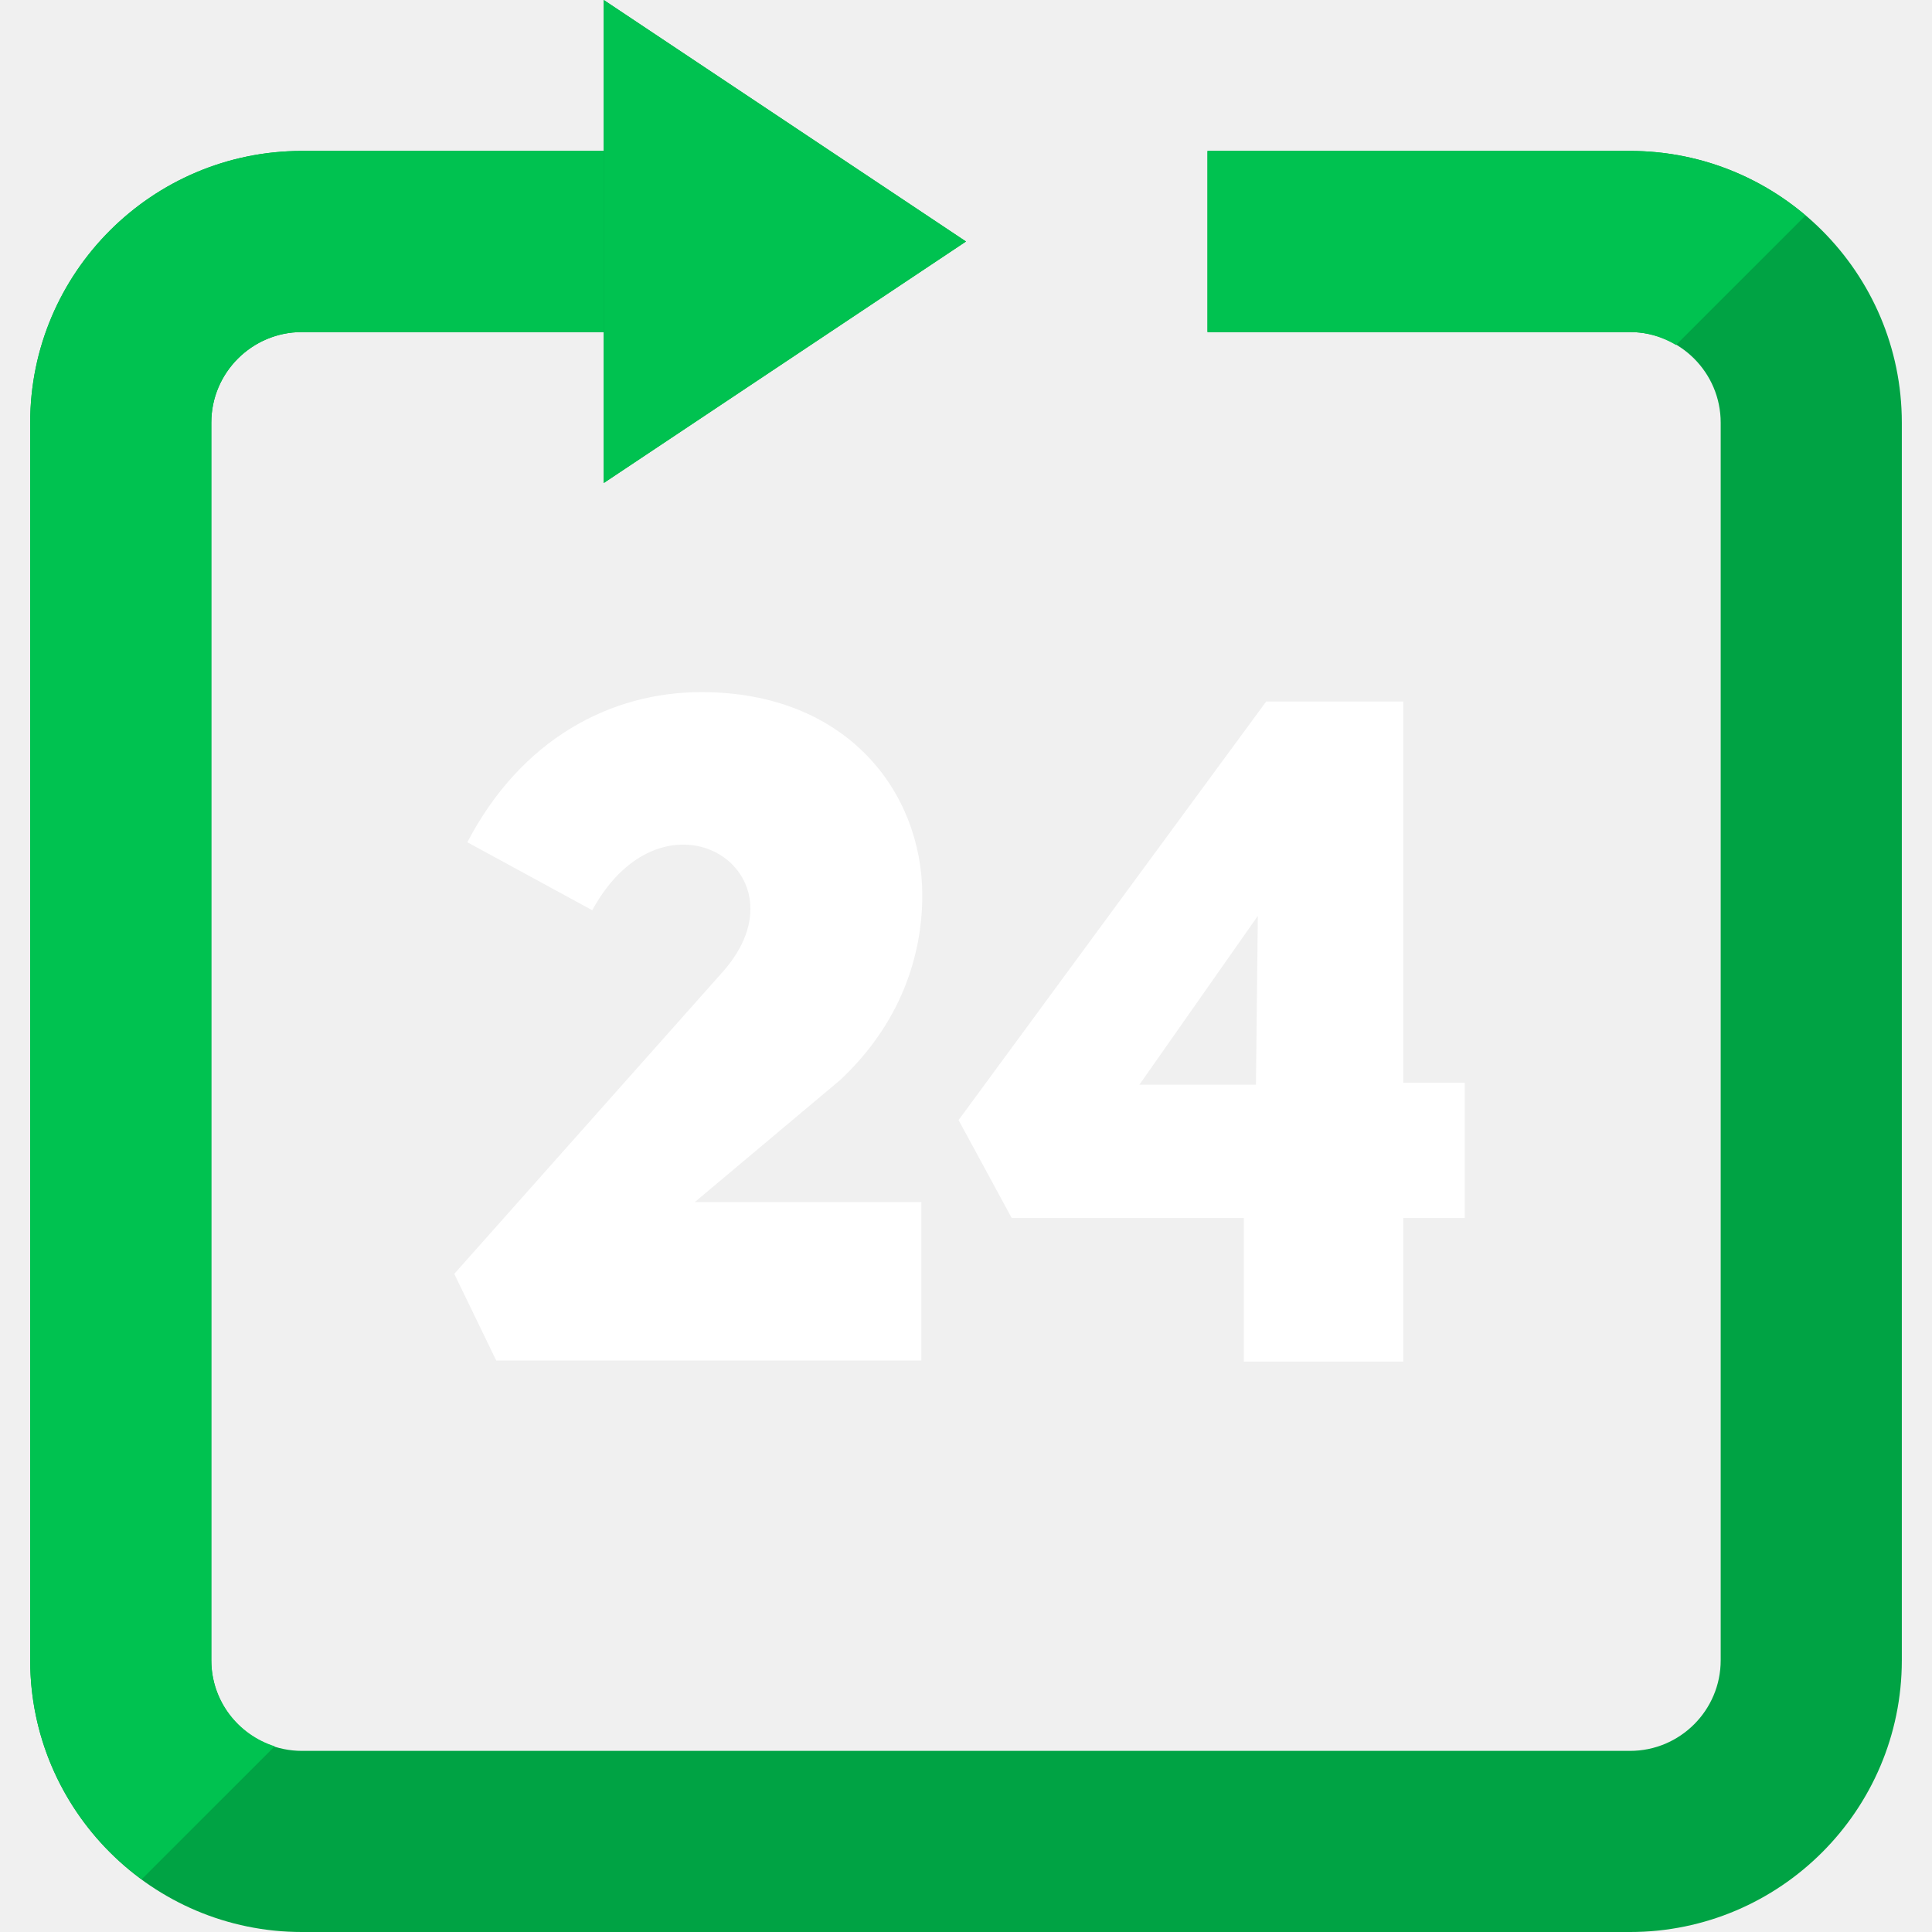
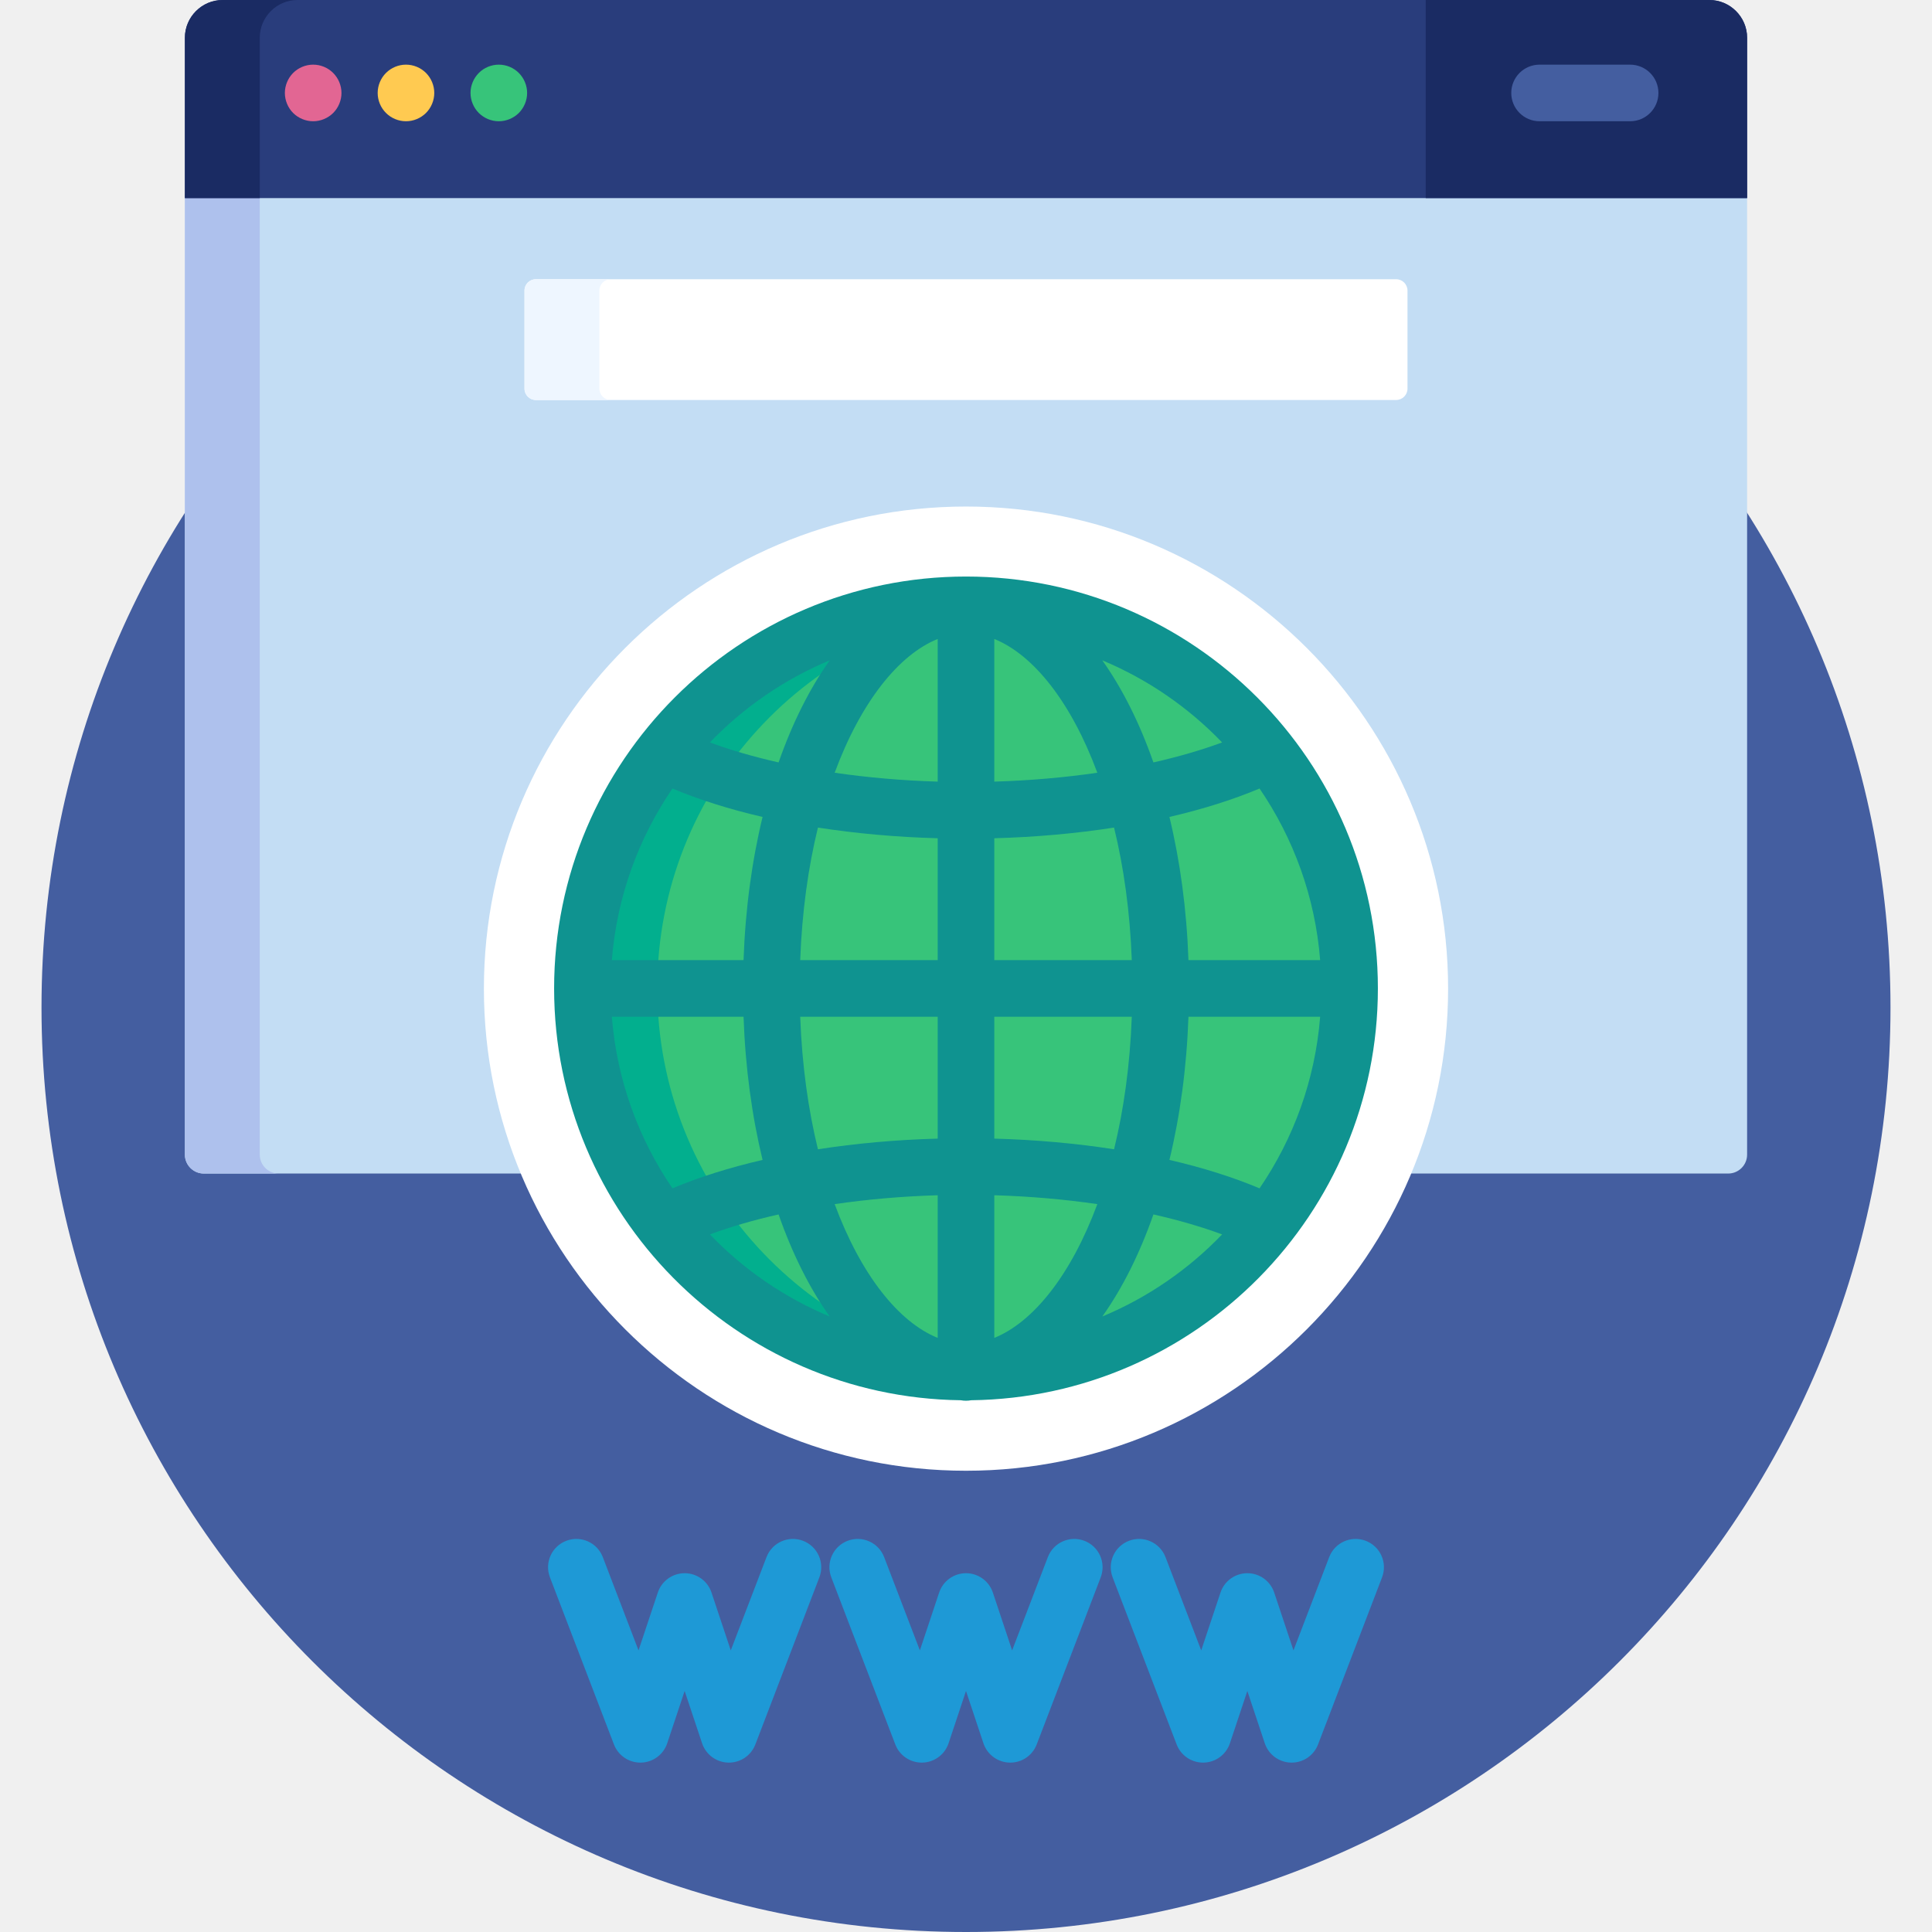
- <svg xmlns="http://www.w3.org/2000/svg" version="1.1" id="Layer_1" x="0px" y="0px" viewBox="0 0 481.882 481.882" style="enable-background:new 0 0 481.882 481.882;" xml:space="preserve">
-   <path style="fill:#00A344;" d="M406.588,37.647H301.176v45.176h105.412c12.454,0,22.588,10.135,22.588,22.588v308.706  c0,12.454-10.135,22.588-22.588,22.588H75.294c-12.454,0-22.588-10.135-22.588-22.588V105.412c0-12.454,10.135-22.588,22.588-22.588  h75.294v37.647l90.353-60.235L150.588,0v37.647H75.294c-37.368,0-67.765,30.396-67.765,67.765v308.706  c0,37.368,30.396,67.765,67.765,67.765h331.294c37.368,0,67.765-30.396,67.765-67.765V105.412  C474.353,68.043,443.957,37.647,406.588,37.647z" />
+ <svg xmlns="http://www.w3.org/2000/svg" version="1.1" id="Capa_1" x="0px" y="0px" viewBox="0 0 512 512" style="enable-background:new 0 0 512 512;" xml:space="preserve">
+   <circle style="fill:#445EA0;" cx="256" cy="267" r="245" />
+   <path style="fill:#C3DDF4;" d="M49,51.5V306c0,2.75,2.25,5,5,5h85.095c-6.345-15.082-9.857-31.639-9.857-49  c0-69.898,56.865-126.763,126.762-126.763S382.762,192.102,382.762,262c0,17.361-3.512,33.918-9.857,49H458c2.75,0,5-2.25,5-5V51.5  H49z" />
+   <path style="fill:#AEC1ED;" d="M68.842,306V51.5H49V306c0,2.75,2.25,5,5,5h19.842C71.092,311,68.842,308.75,68.842,306z" />
+   <path style="fill:#FFFFFF;" d="M256,389.763c-70.449,0-127.762-57.314-127.762-127.763S185.551,134.237,256,134.237  S383.762,191.552,383.762,262S326.449,389.763,256,389.763z" />
+   <path style="fill:#293D7C;" d="M453,0H59c-5.5,0-10,4.5-10,10v42.5h414V10C463,4.5,458.5,0,453,0z" />
  <g>
-     <path style="fill:#00C250;" d="M52.706,414.118V105.412c0-12.454,10.135-22.588,22.588-22.588h75.294V37.647H75.294   c-37.368,0-67.765,30.396-67.765,67.765v308.706c0,22.43,10.985,42.263,27.814,54.611l33.175-33.167   C59.384,432.655,52.706,424.2,52.706,414.118z" />
-     <path style="fill:#00C250;" d="M406.588,37.647H301.176v45.176h105.412c4.194,0,8.072,1.22,11.445,3.223l32.309-32.301   C438.513,43.723,423.258,37.647,406.588,37.647z" />
-     <polygon style="fill:#00C250;" points="150.588,0 150.588,120.471 240.941,60.235  " />
+     <path style="fill:#1A2B63;" d="M78.842,0H59c-5.5,0-10,4.5-10,10v42.5h19.842V10C68.842,4.5,73.342,0,78.842,0z" />
+     <path style="fill:#1A2B63;" d="M453,0h-75.169v52.5H463V10C463,4.5,458.5,0,453,0z" />
  </g>
+   <circle style="fill:#37C47A;" cx="256" cy="261.94" r="101.65" />
+   <path style="fill:#02AF8E;" d="M174.188,261.944c0-52.796,40.248-96.185,91.732-101.173c-3.265-0.316-6.574-0.482-9.921-0.482  c-56.141,0-101.653,45.512-101.653,101.655c0,56.144,45.513,101.654,101.653,101.654c3.348,0,6.657-0.167,9.921-0.483  C214.436,358.129,174.188,314.74,174.188,261.944z" />
+   <path style="fill:#0F9390;" d="M365.154,261.944c0-60.188-48.967-109.155-109.155-109.155s-109.153,48.967-109.153,109.155  c0,59.732,48.229,108.403,107.791,109.137c0.442,0.081,0.896,0.13,1.362,0.13s0.92-0.049,1.362-0.13  C316.924,370.348,365.154,321.676,365.154,261.944z M162.145,269.444h34.903c0.475,13.526,2.225,26.308,5.04,37.945  c-8.745,2.025-16.79,4.55-23.882,7.532C169.215,301.762,163.473,286.215,162.145,269.444z M178.206,208.965  c7.092,2.982,15.137,5.509,23.881,7.533c-2.815,11.639-4.565,24.42-5.04,37.946h-34.903  C163.473,237.673,169.215,222.126,178.206,208.965z M349.855,254.444h-34.903c-0.475-13.526-2.225-26.308-5.04-37.946  c8.744-2.024,16.789-4.551,23.881-7.533C342.785,222.125,348.527,237.673,349.855,254.444z M299.936,254.444h-36.437v-32.3  c11.012-0.302,21.693-1.264,31.738-2.828C297.8,229.778,299.463,241.581,299.936,254.444z M263.499,207.137v-37.803  c10.347,4.172,20.371,16.725,27.305,35.45C282.103,206.055,272.904,206.856,263.499,207.137z M248.499,169.333v37.804  c-9.404-0.28-18.604-1.082-27.304-2.353C228.129,186.057,238.152,173.505,248.499,169.333z M248.499,222.145v32.3h-36.435  c0.473-12.863,2.135-24.666,4.699-35.128C226.807,220.881,237.488,221.843,248.499,222.145z M212.064,269.444h36.435v32.3  c-11.012,0.302-21.692,1.264-31.736,2.828C214.199,294.109,212.537,282.308,212.064,269.444z M248.499,316.752v37.803  c-10.347-4.172-20.37-16.724-27.304-35.45C229.895,317.834,239.095,317.032,248.499,316.752z M263.499,354.554v-37.802  c9.405,0.28,18.604,1.082,27.305,2.352C283.87,337.83,273.846,350.381,263.499,354.554z M263.499,301.744v-32.3h36.437  c-0.473,12.863-2.136,24.665-4.699,35.128C285.192,303.008,274.511,302.046,263.499,301.744z M314.953,269.444h34.903  c-1.328,16.771-7.07,32.317-16.062,45.478c-7.091-2.982-15.137-5.508-23.882-7.532C312.728,295.752,314.478,282.971,314.953,269.444  z M323.87,196.754c-5.503,2.038-11.627,3.811-18.204,5.294c-3.641-10.417-8.222-19.559-13.54-27.048  C304.172,180.024,314.959,187.48,323.87,196.754z M219.872,175.001c-5.318,7.489-9.898,16.63-13.539,27.046  c-6.576-1.482-12.7-3.256-18.203-5.293C197.04,187.48,207.826,180.025,219.872,175.001z M188.128,327.133  c5.503-2.037,11.628-3.811,18.205-5.293c3.641,10.417,8.221,19.559,13.539,27.047C207.826,343.863,197.039,336.407,188.128,327.133z   M292.125,348.888c5.319-7.489,9.899-16.631,13.541-27.048c6.577,1.482,12.701,3.256,18.204,5.294  C314.96,336.407,304.172,343.863,292.125,348.888z" />
  <g>
-     <path style="fill:#FFFFFF;" d="M116.563,210.071c13.485-25.811,35.81-37.444,58.36-37.444c36.277,0,55.115,24.885,55.115,50.696   c0,15.345-5.579,32.09-20.465,46.042l-36.269,30.456h56.501v39.529H123.776l-10.473-21.624l66.974-75.339   c22.091-24.885-14.411-48.602-32.557-15.352L116.563,210.071z" />
-     <path style="fill:#FFFFFF;" d="M365.35,303.797h-15.352v35.81h-39.763v-35.81h-57.894l-13.252-24.425l76.732-104.41h34.176v95.112   h15.352L365.35,303.797L365.35,303.797z M313.261,270.547l0.467-42.104l-29.538,42.104H313.261z" />
+     <path style="fill:#1E99D6;" d="M169.705,467.11c-3.101,0-5.89-1.911-7.003-4.817l-16.961-44.277   c-1.481-3.868,0.453-8.205,4.321-9.686c3.869-1.479,8.205,0.454,9.687,4.321l9.468,24.716l5.109-15.323   c1.021-3.063,3.887-5.128,7.115-5.128l0,0c3.228,0,6.094,2.065,7.115,5.128l5.108,15.323l9.468-24.716   c1.482-3.868,5.819-5.801,9.687-4.321c3.868,1.482,5.802,5.819,4.321,9.686l-16.962,44.277c-1.133,2.959-3.994,4.888-7.169,4.815   c-3.167-0.069-5.948-2.121-6.95-5.126l-4.619-13.854l-4.619,13.854c-1.001,3.005-3.783,5.057-6.95,5.126   C169.816,467.109,169.76,467.11,169.705,467.11z" />
+     <path style="fill:#1E99D6;" d="M244.265,467.11c-3.101,0-5.89-1.911-7.003-4.817l-16.961-44.277   c-1.481-3.868,0.453-8.205,4.321-9.686c3.868-1.479,8.205,0.454,9.687,4.321l9.468,24.716l5.109-15.323   c1.021-3.063,3.887-5.128,7.115-5.128l0,0c3.228,0,6.094,2.065,7.115,5.128l5.108,15.323l9.468-24.716   c1.482-3.868,5.82-5.801,9.687-4.321c3.868,1.482,5.802,5.819,4.321,9.686l-16.962,44.277c-1.133,2.959-3.988,4.888-7.169,4.815   c-3.167-0.069-5.948-2.121-6.95-5.126L256,448.128l-4.619,13.854c-1.001,3.005-3.783,5.057-6.95,5.126   C244.376,467.109,244.32,467.11,244.265,467.11z" />
+     <path style="fill:#1E99D6;" d="M318.824,467.11c-3.101,0-5.89-1.911-7.003-4.817l-16.961-44.277   c-1.482-3.868,0.453-8.205,4.321-9.686c3.868-1.479,8.204,0.454,9.687,4.321l9.468,24.716l5.109-15.323   c1.021-3.063,3.887-5.128,7.115-5.128l0,0c3.228,0,6.094,2.065,7.115,5.128l5.108,15.323l9.468-24.716   c1.482-3.868,5.819-5.801,9.687-4.321c3.868,1.482,5.802,5.819,4.321,9.686l-16.962,44.277c-1.133,2.959-3.982,4.888-7.169,4.815   c-3.167-0.069-5.948-2.121-6.95-5.126l-4.619-13.854l-4.619,13.854c-1.001,3.005-3.783,5.057-6.95,5.126   C318.935,467.109,318.879,467.11,318.824,467.11z" />
  </g>
+   <path style="fill:#E26693;" d="M82.993,32.133c-1.98,0-3.91-0.801-5.31-2.191c-1.39-1.4-2.19-3.33-2.19-5.309  c0-1.971,0.8-3.9,2.19-5.301c1.399-1.4,3.33-2.199,5.31-2.199c1.97,0,3.91,0.799,5.299,2.199c1.4,1.4,2.201,3.33,2.201,5.301  c0,1.979-0.8,3.908-2.201,5.309C86.903,31.332,84.962,32.133,82.993,32.133z" />
+   <path style="fill:#FFCA51;" d="M107.587,32.133c-1.97,0-3.91-0.801-5.3-2.201c-1.4-1.391-2.2-3.32-2.2-5.299  c0-1.971,0.8-3.9,2.2-5.301c1.4-1.4,3.33-2.199,5.3-2.199c1.98,0,3.909,0.799,5.31,2.199c1.39,1.4,2.19,3.33,2.19,5.301  c0,1.969-0.8,3.908-2.19,5.299C111.497,31.332,109.567,32.133,107.587,32.133z" />
+   <path style="fill:#37C47A;" d="M132.192,32.133c-1.98,0-3.91-0.801-5.299-2.191c-1.4-1.4-2.201-3.33-2.201-5.309  c0-1.971,0.8-3.9,2.201-5.301c1.389-1.4,3.319-2.199,5.299-2.199c1.97,0,3.91,0.799,5.3,2.199c1.4,1.4,2.2,3.33,2.2,5.301  c0,1.979-0.8,3.908-2.2,5.309C136.092,31.332,134.162,32.133,132.192,32.133z" />
+   <path style="fill:#FFFFFF;" d="M373,77c0-1.65-1.35-3-3-3H142c-1.65,0-3,1.35-3,3v26c0,1.65,1.35,3,3,3h228c1.65,0,3-1.35,3-3V77z" />
+   <path style="fill:#EEF6FF;" d="M158.842,103V77c0-1.65,1.35-3,3-3H142c-1.65,0-3,1.35-3,3v26c0,1.65,1.35,3,3,3h19.842  C160.192,106,158.842,104.65,158.842,103z" />
+   <path style="fill:#445EA0;" d="M432,32.133h-24c-4.142,0-7.5-3.357-7.5-7.5s3.358-7.5,7.5-7.5h24c4.142,0,7.5,3.357,7.5,7.5  S436.142,32.133,432,32.133z" />
  <g>
</g>
  <g>
</g>
  <g>
</g>
  <g>
</g>
  <g>
</g>
  <g>
</g>
  <g>
</g>
  <g>
</g>
  <g>
</g>
  <g>
</g>
  <g>
</g>
  <g>
</g>
  <g>
</g>
  <g>
</g>
  <g>
</g>
</svg>
